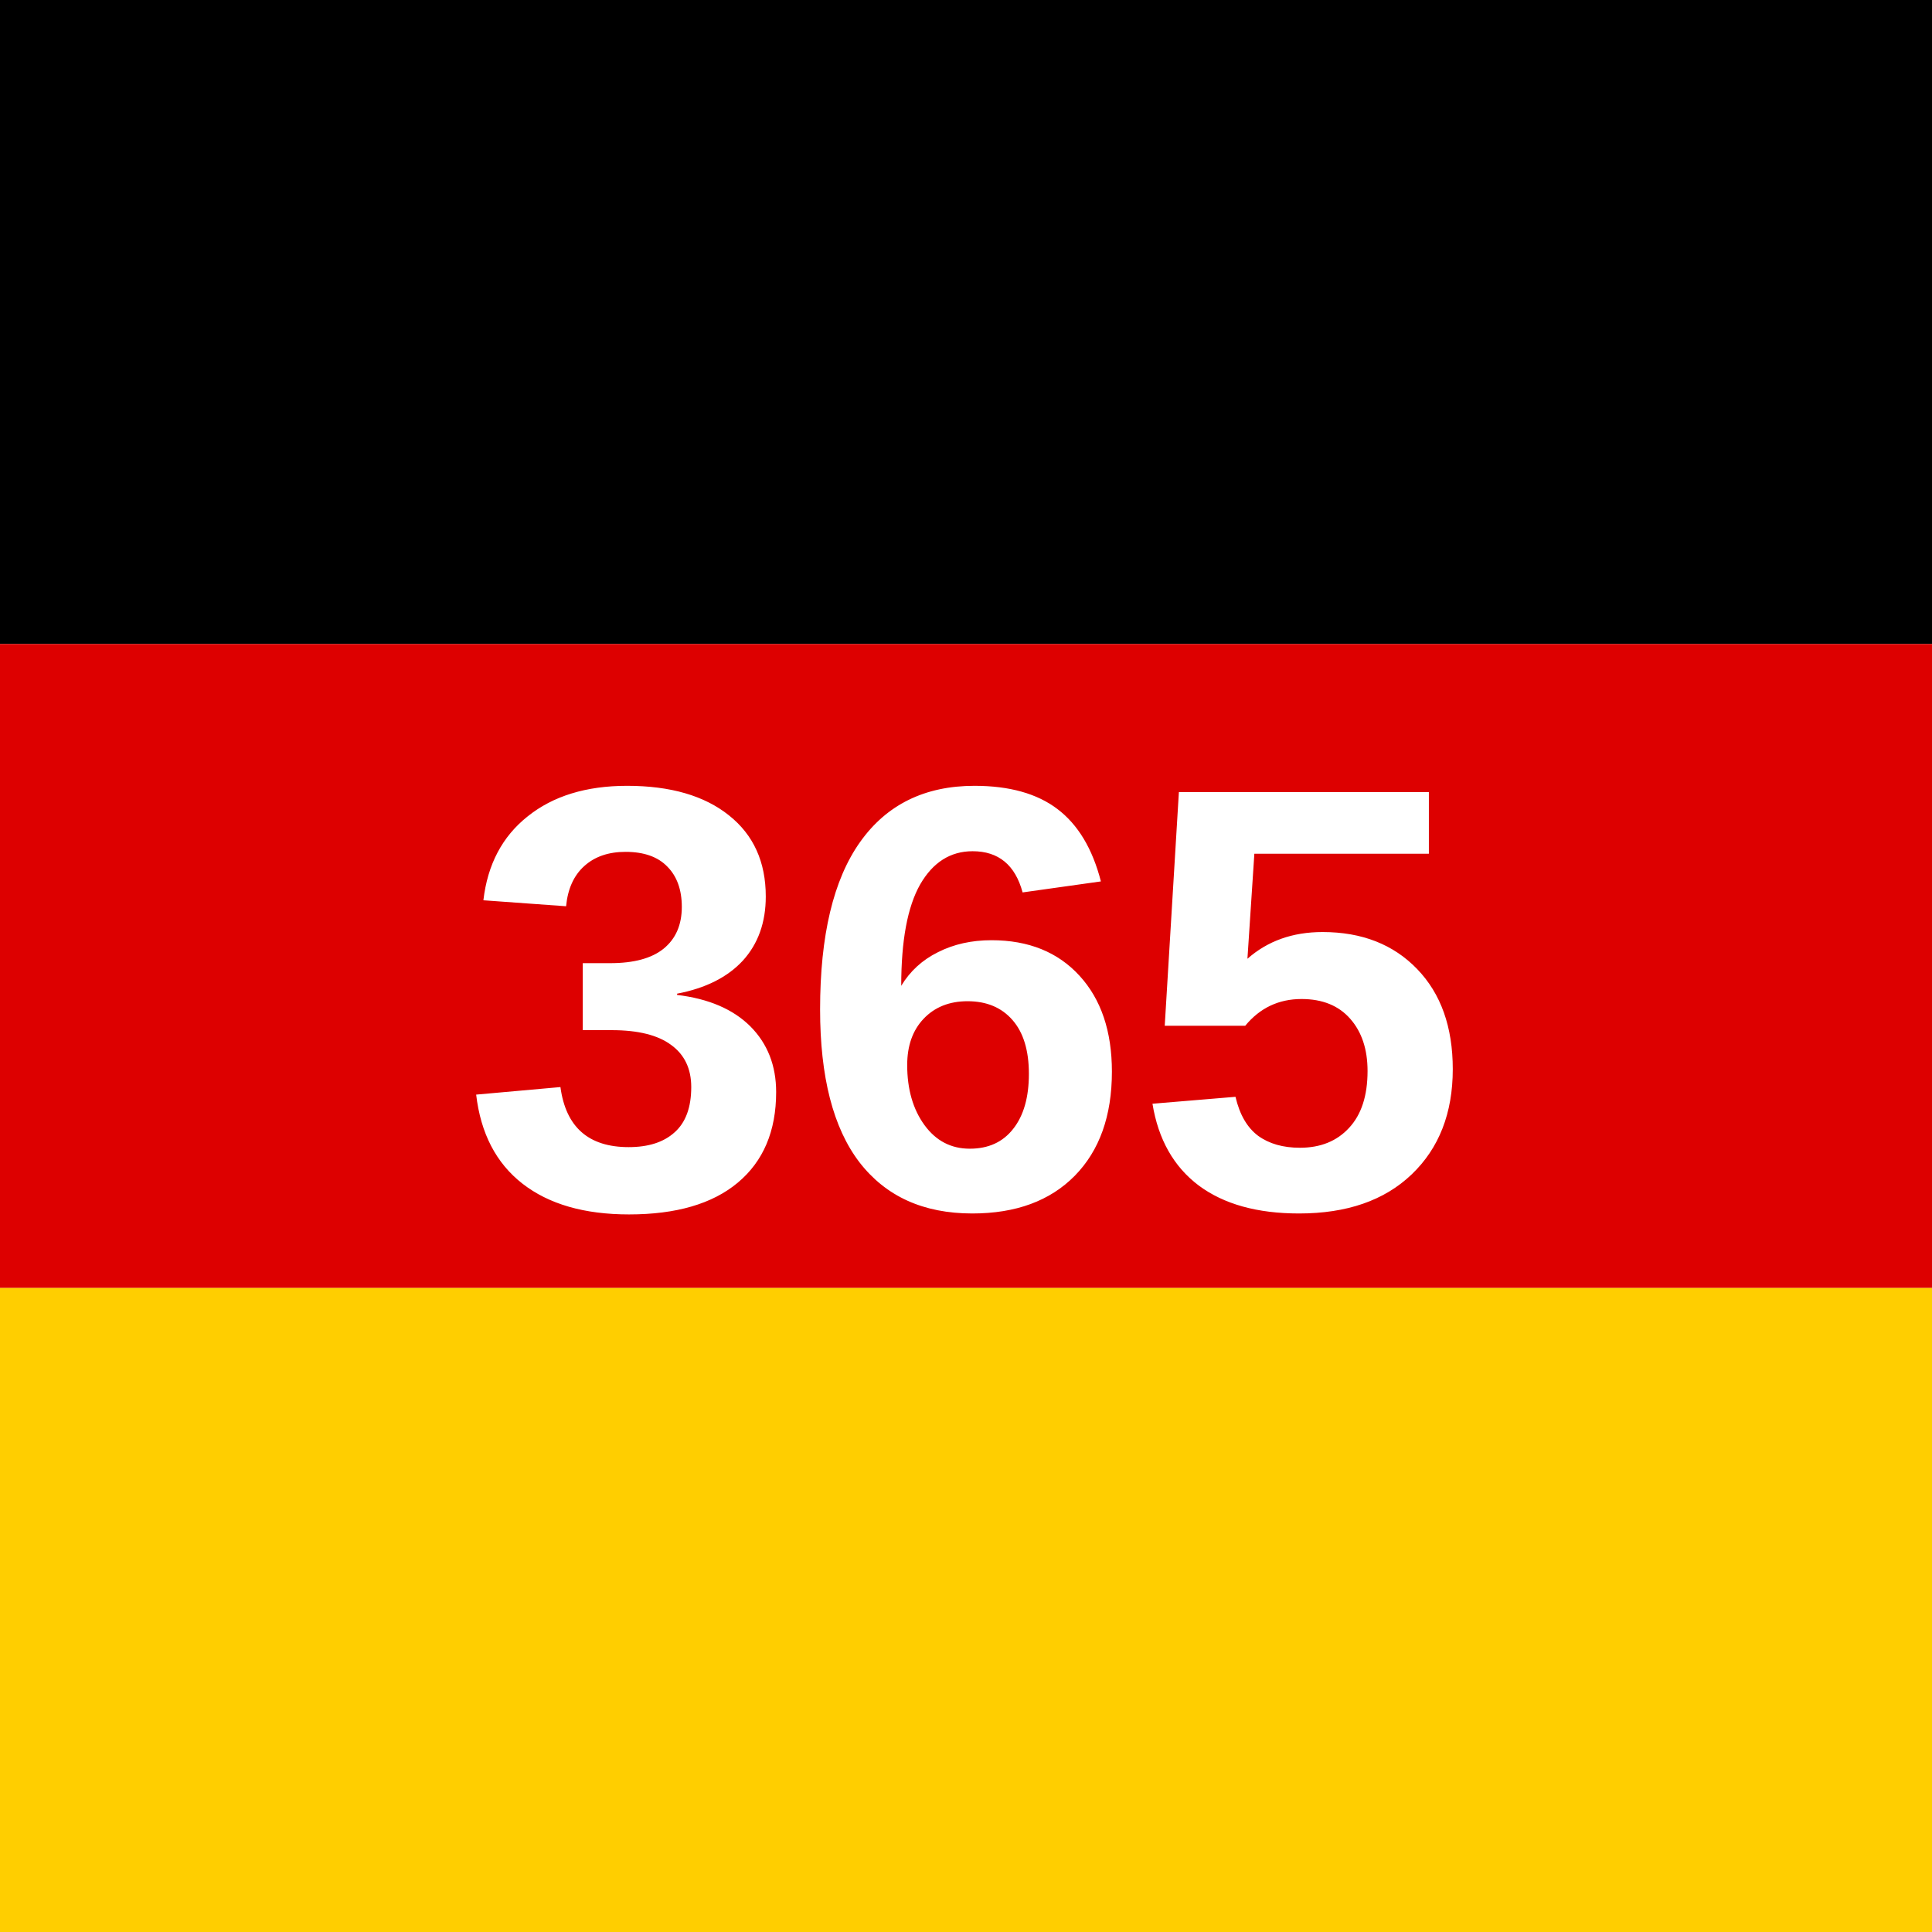
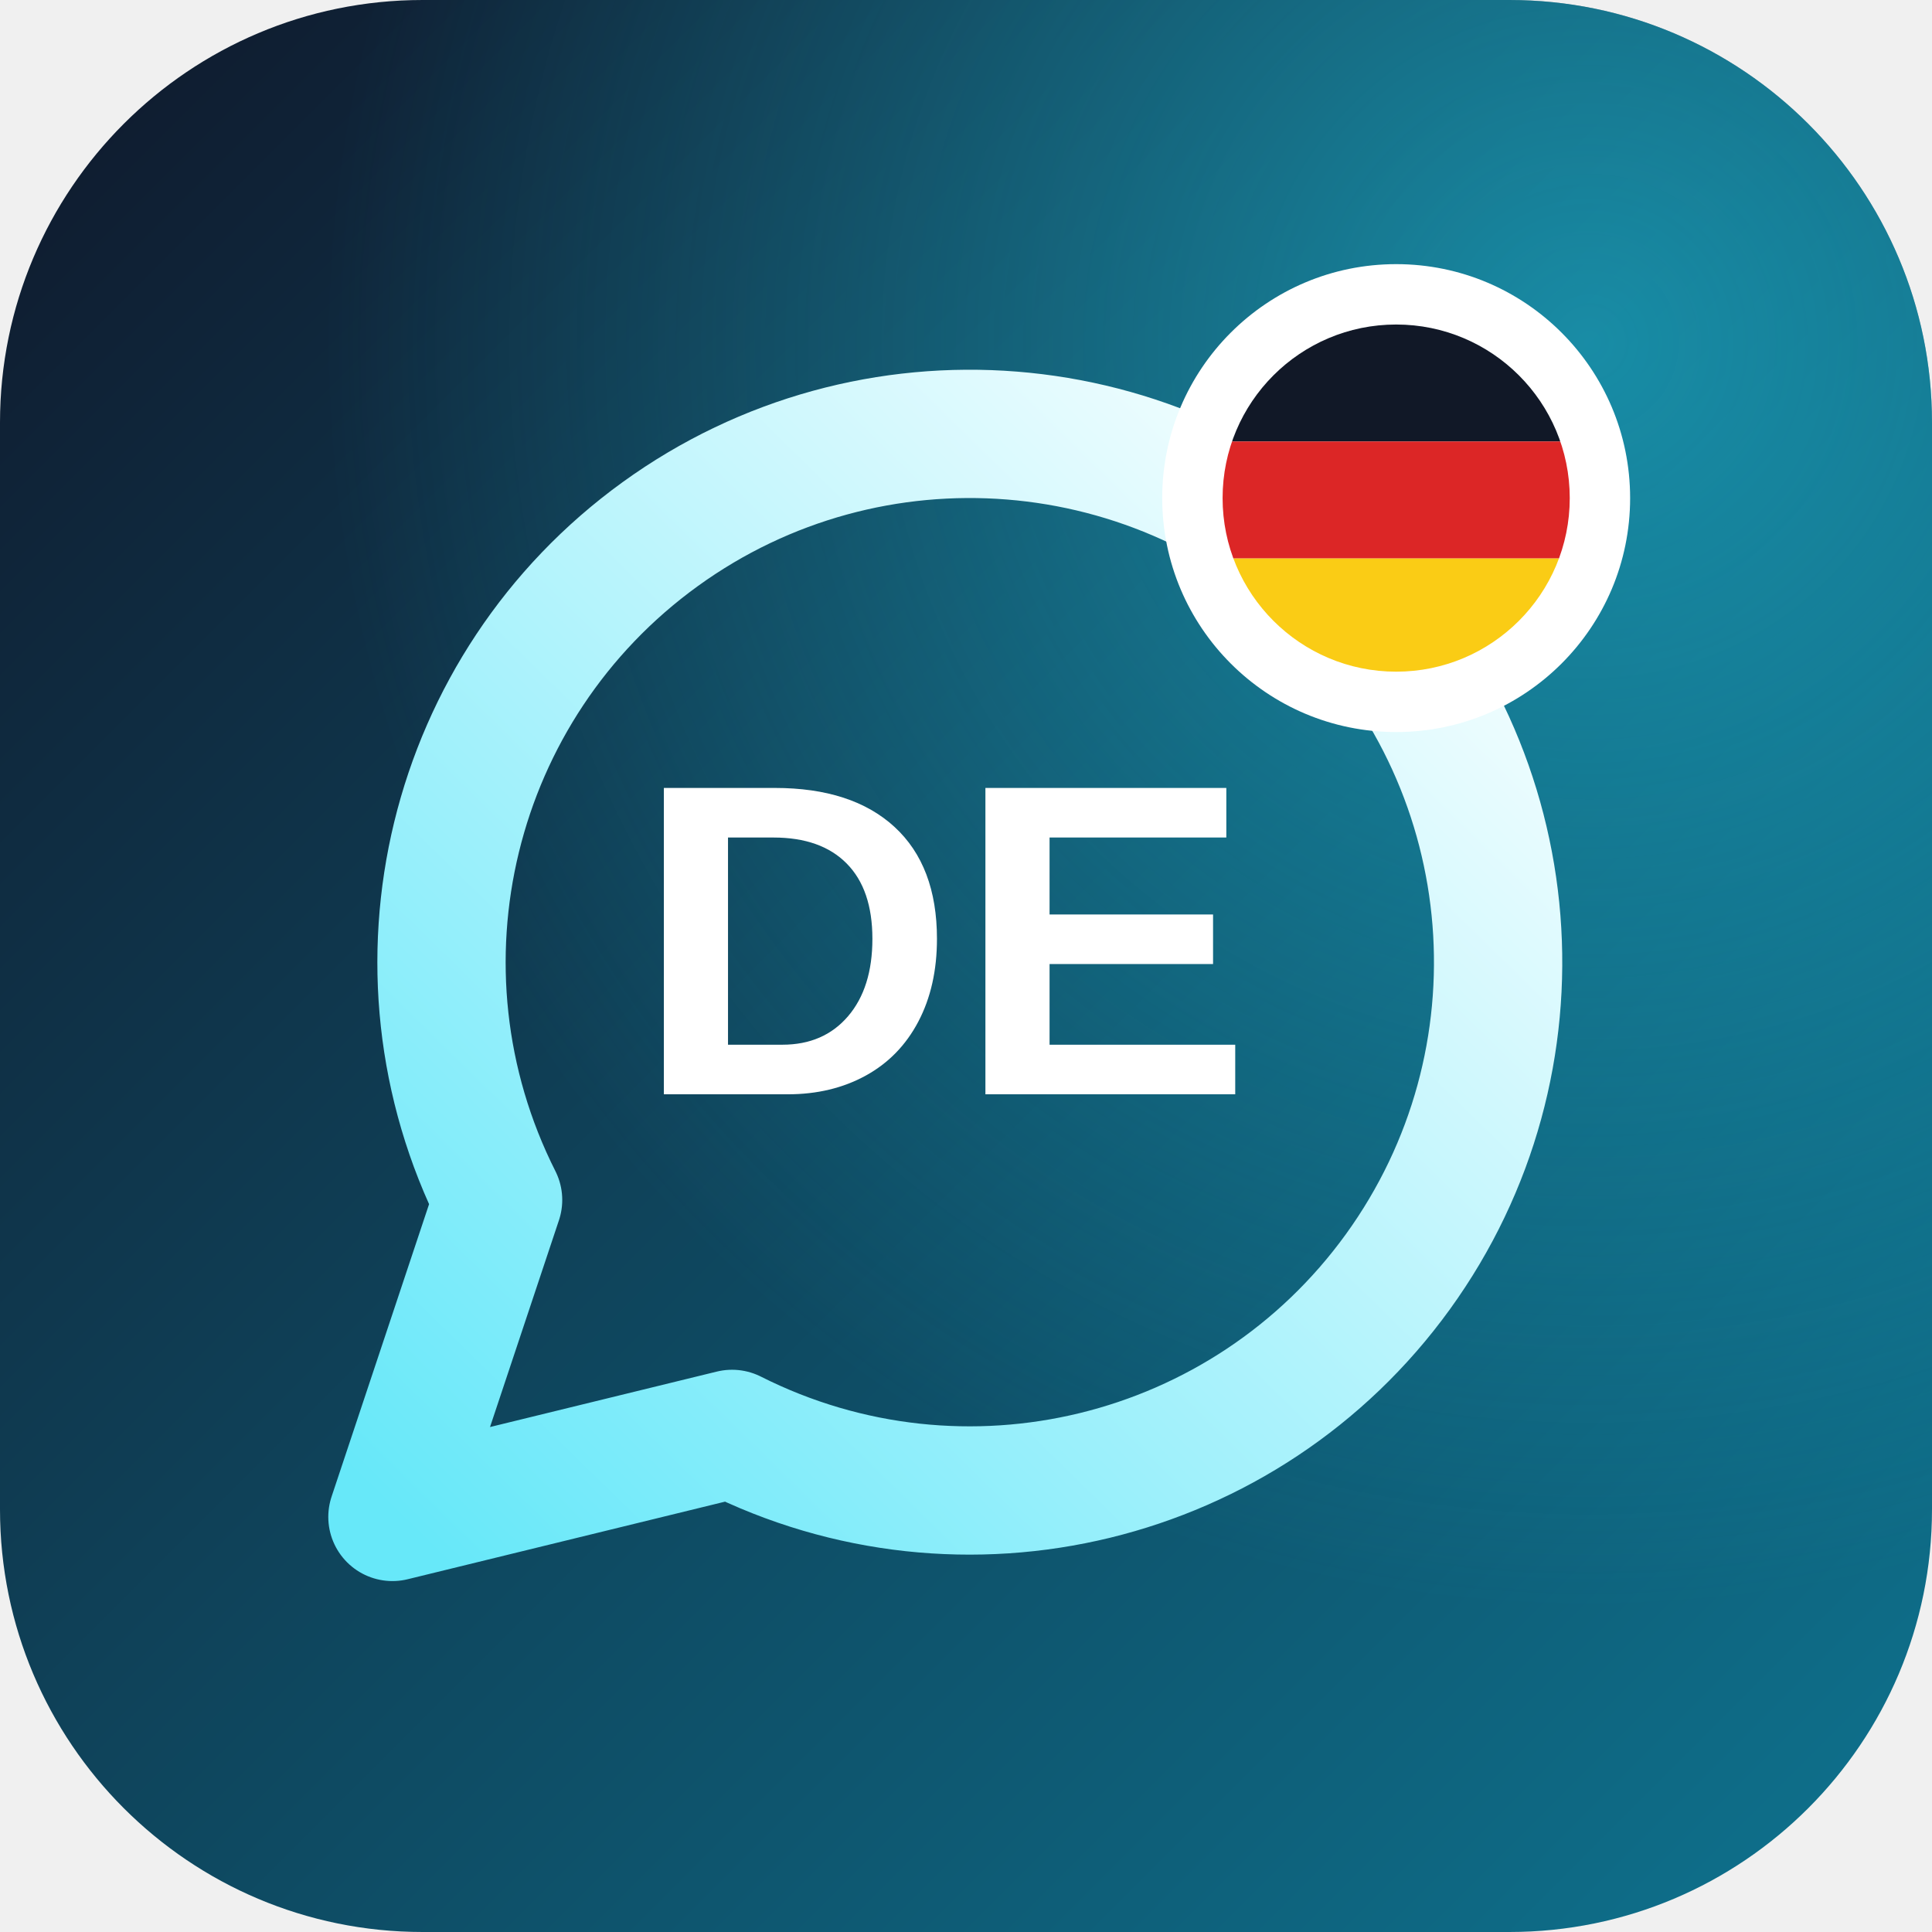
- <svg xmlns="http://www.w3.org/2000/svg" viewBox="0 0 96 96">
-   <rect width="96" height="32" fill="#000" />
-   <rect y="32" width="96" height="32" fill="#dd0000" />
-   <rect y="64" width="96" height="32" fill="#ffce00" />
-   <text x="48" y="60" font-size="30" font-family="Arial" font-weight="700" text-anchor="middle" fill="#fff">365</text>
+ <svg xmlns="http://www.w3.org/2000/svg" viewBox="0 0 512 512">
+   <defs>
+     <linearGradient id="bg" x1="0" y1="0" x2="1" y2="1">
+       <stop offset="0" stop-color="#0f172a" />
+       <stop offset="1" stop-color="#0e7490" />
+     </linearGradient>
+     <radialGradient id="glow" cx="0.82" cy="0.18" r="0.65">
+       <stop offset="0" stop-color="#22d3ee" stop-opacity=".5" />
+       <stop offset="1" stop-color="#22d3ee" stop-opacity="0" />
+     </radialGradient>
+     <linearGradient id="line" x1="0" y1="1" x2="1" y2="0">
+       <stop offset="0" stop-color="#67e8f9" />
+       <stop offset="1" stop-color="#ffffff" />
+     </linearGradient>
+   </defs>
+   <rect width="512" height="512" rx="112" fill="url(#bg)" />
+   <rect width="512" height="512" rx="112" fill="url(#glow)" />
+   <path d="M194 380A140 140 0 1 0 132 318L104 402z" fill="none" stroke="url(#line)" stroke-width="34" stroke-linejoin="round" />
+   <text x="250" y="290" text-anchor="middle" font-family="Arial, Helvetica, sans-serif" font-size="118" font-weight="900" fill="#ffffff">DE</text>
+   <circle cx="370" cy="132" r="62" fill="#ffffff" />
+   <clipPath id="dot">
+     <circle cx="370" cy="132" r="46" />
+   </clipPath>
+   <g clip-path="url(#dot)">
+     <rect x="314" y="86" width="112" height="31" fill="#111827" />
+     <rect x="314" y="117" width="112" height="31" fill="#dc2626" />
+     <rect x="314" y="148" width="112" height="31" fill="#facc15" />
+   </g>
</svg>
